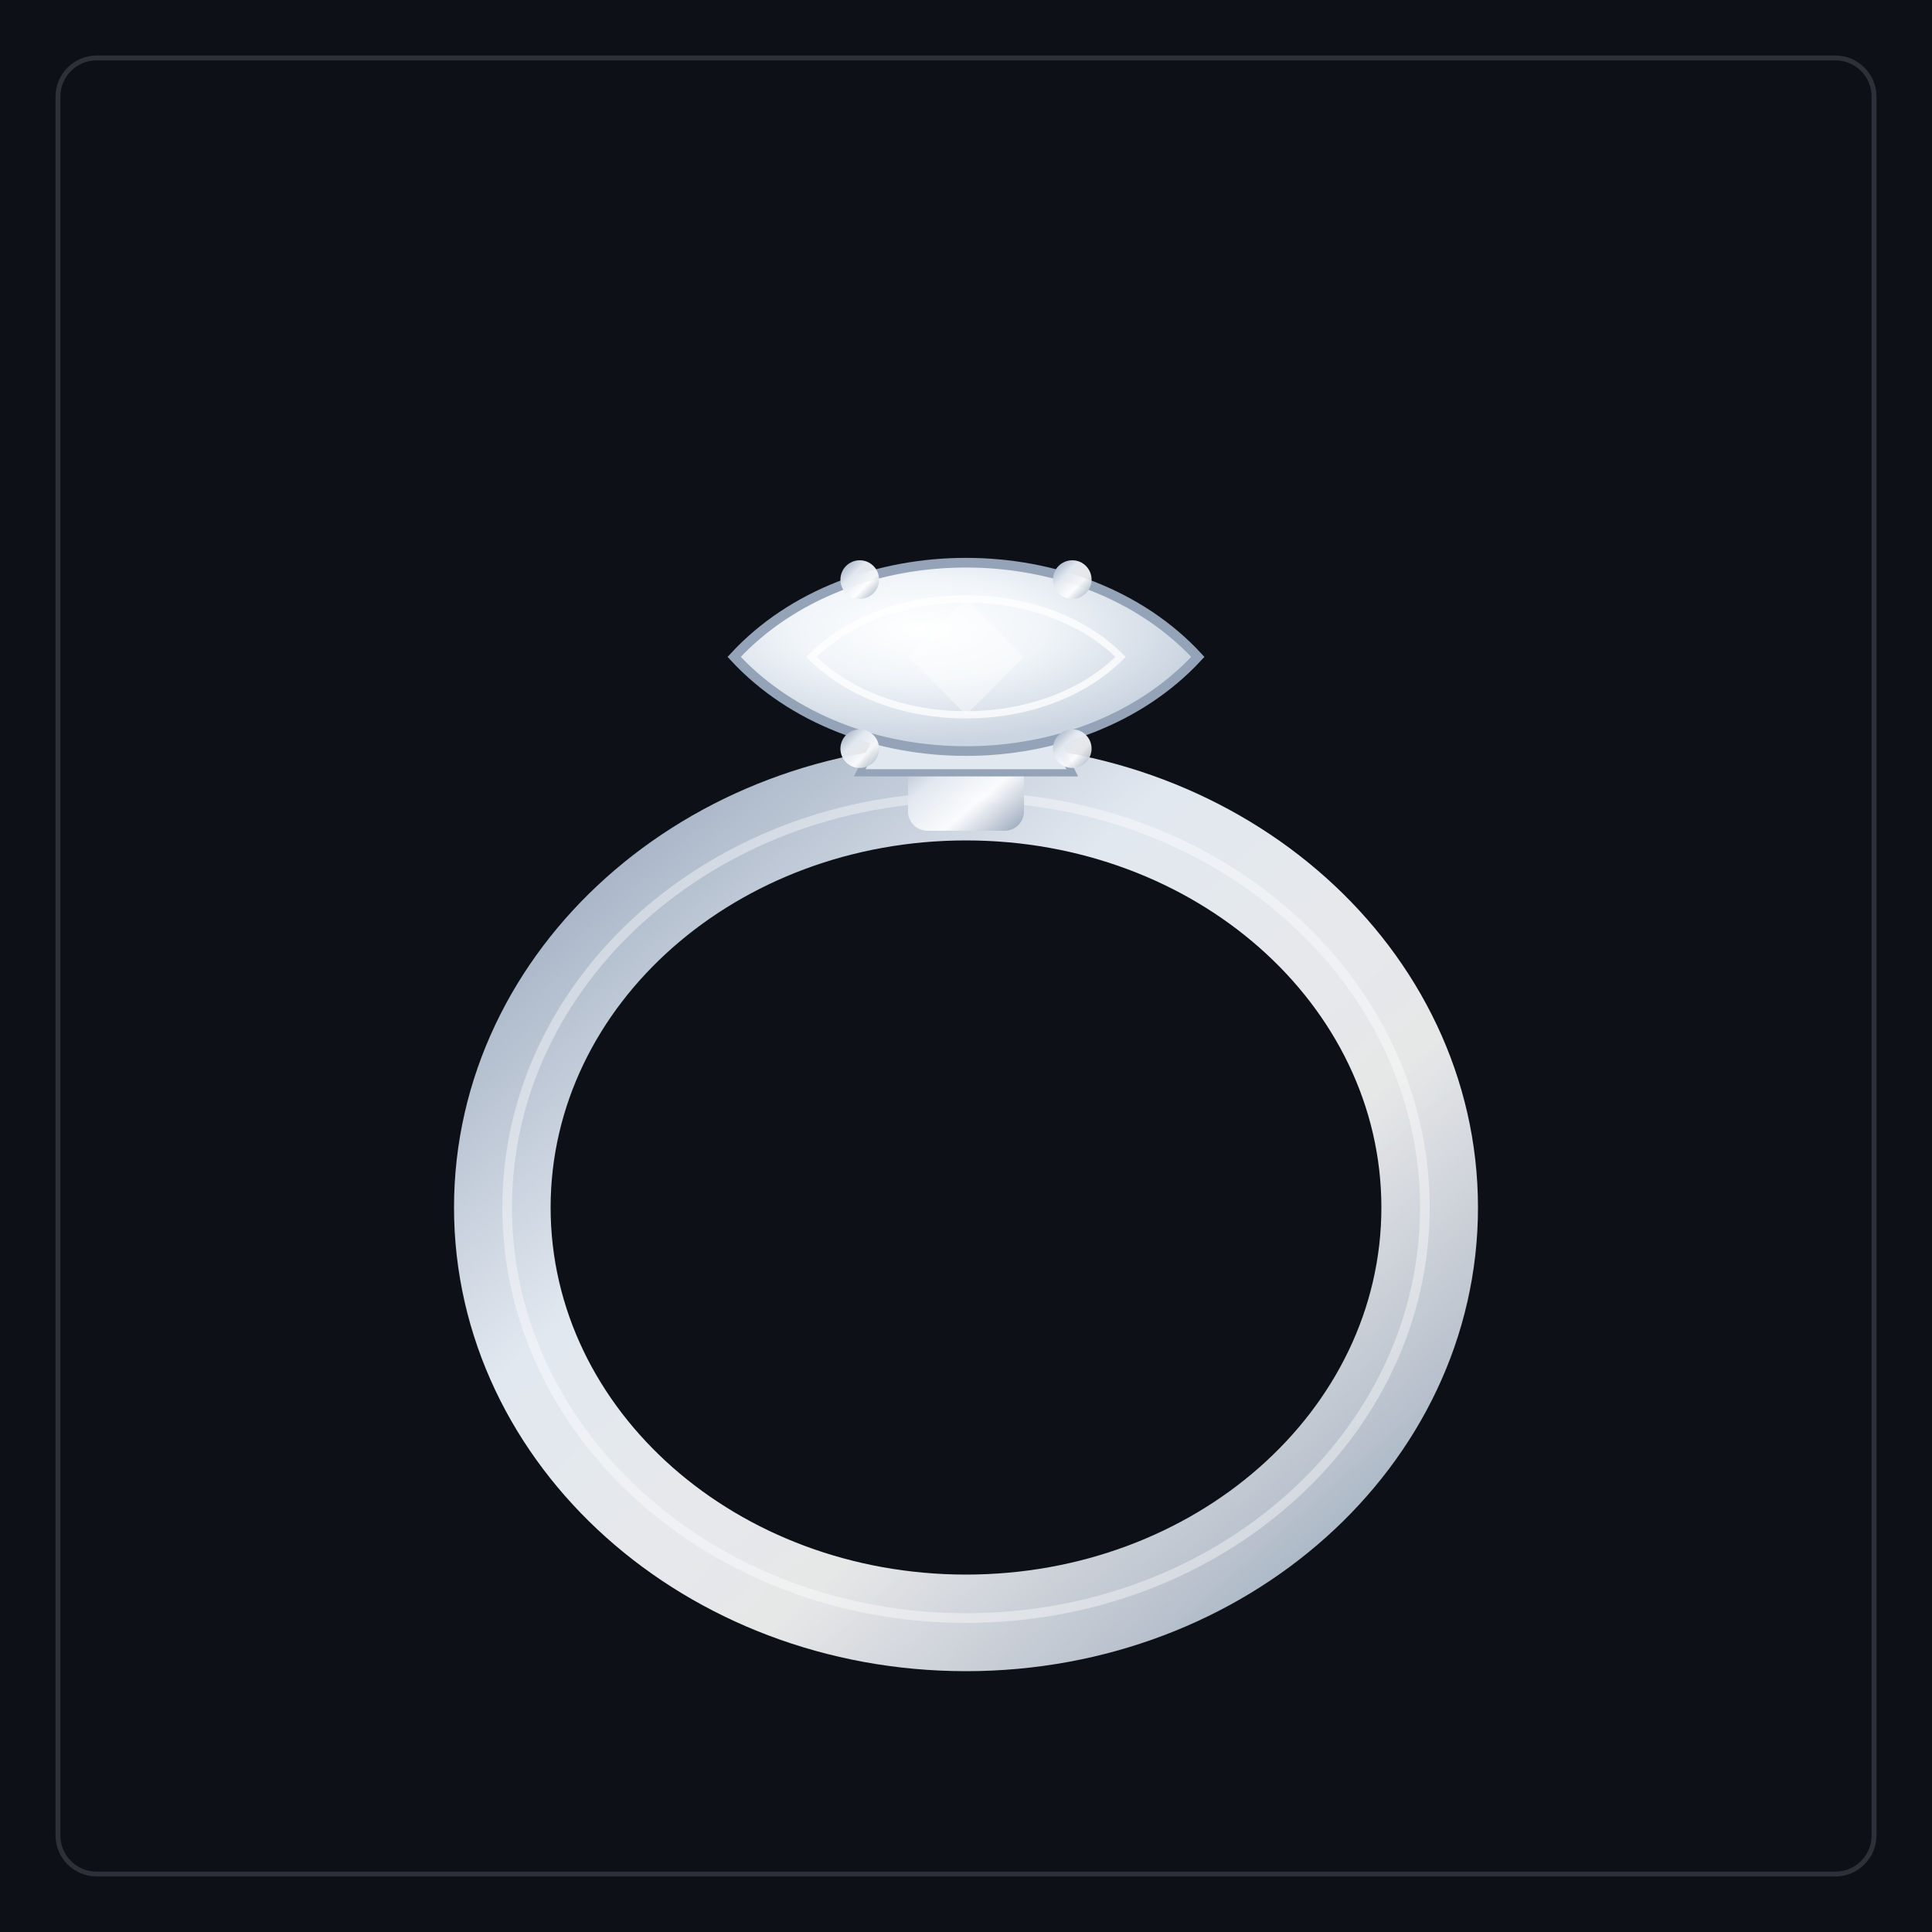
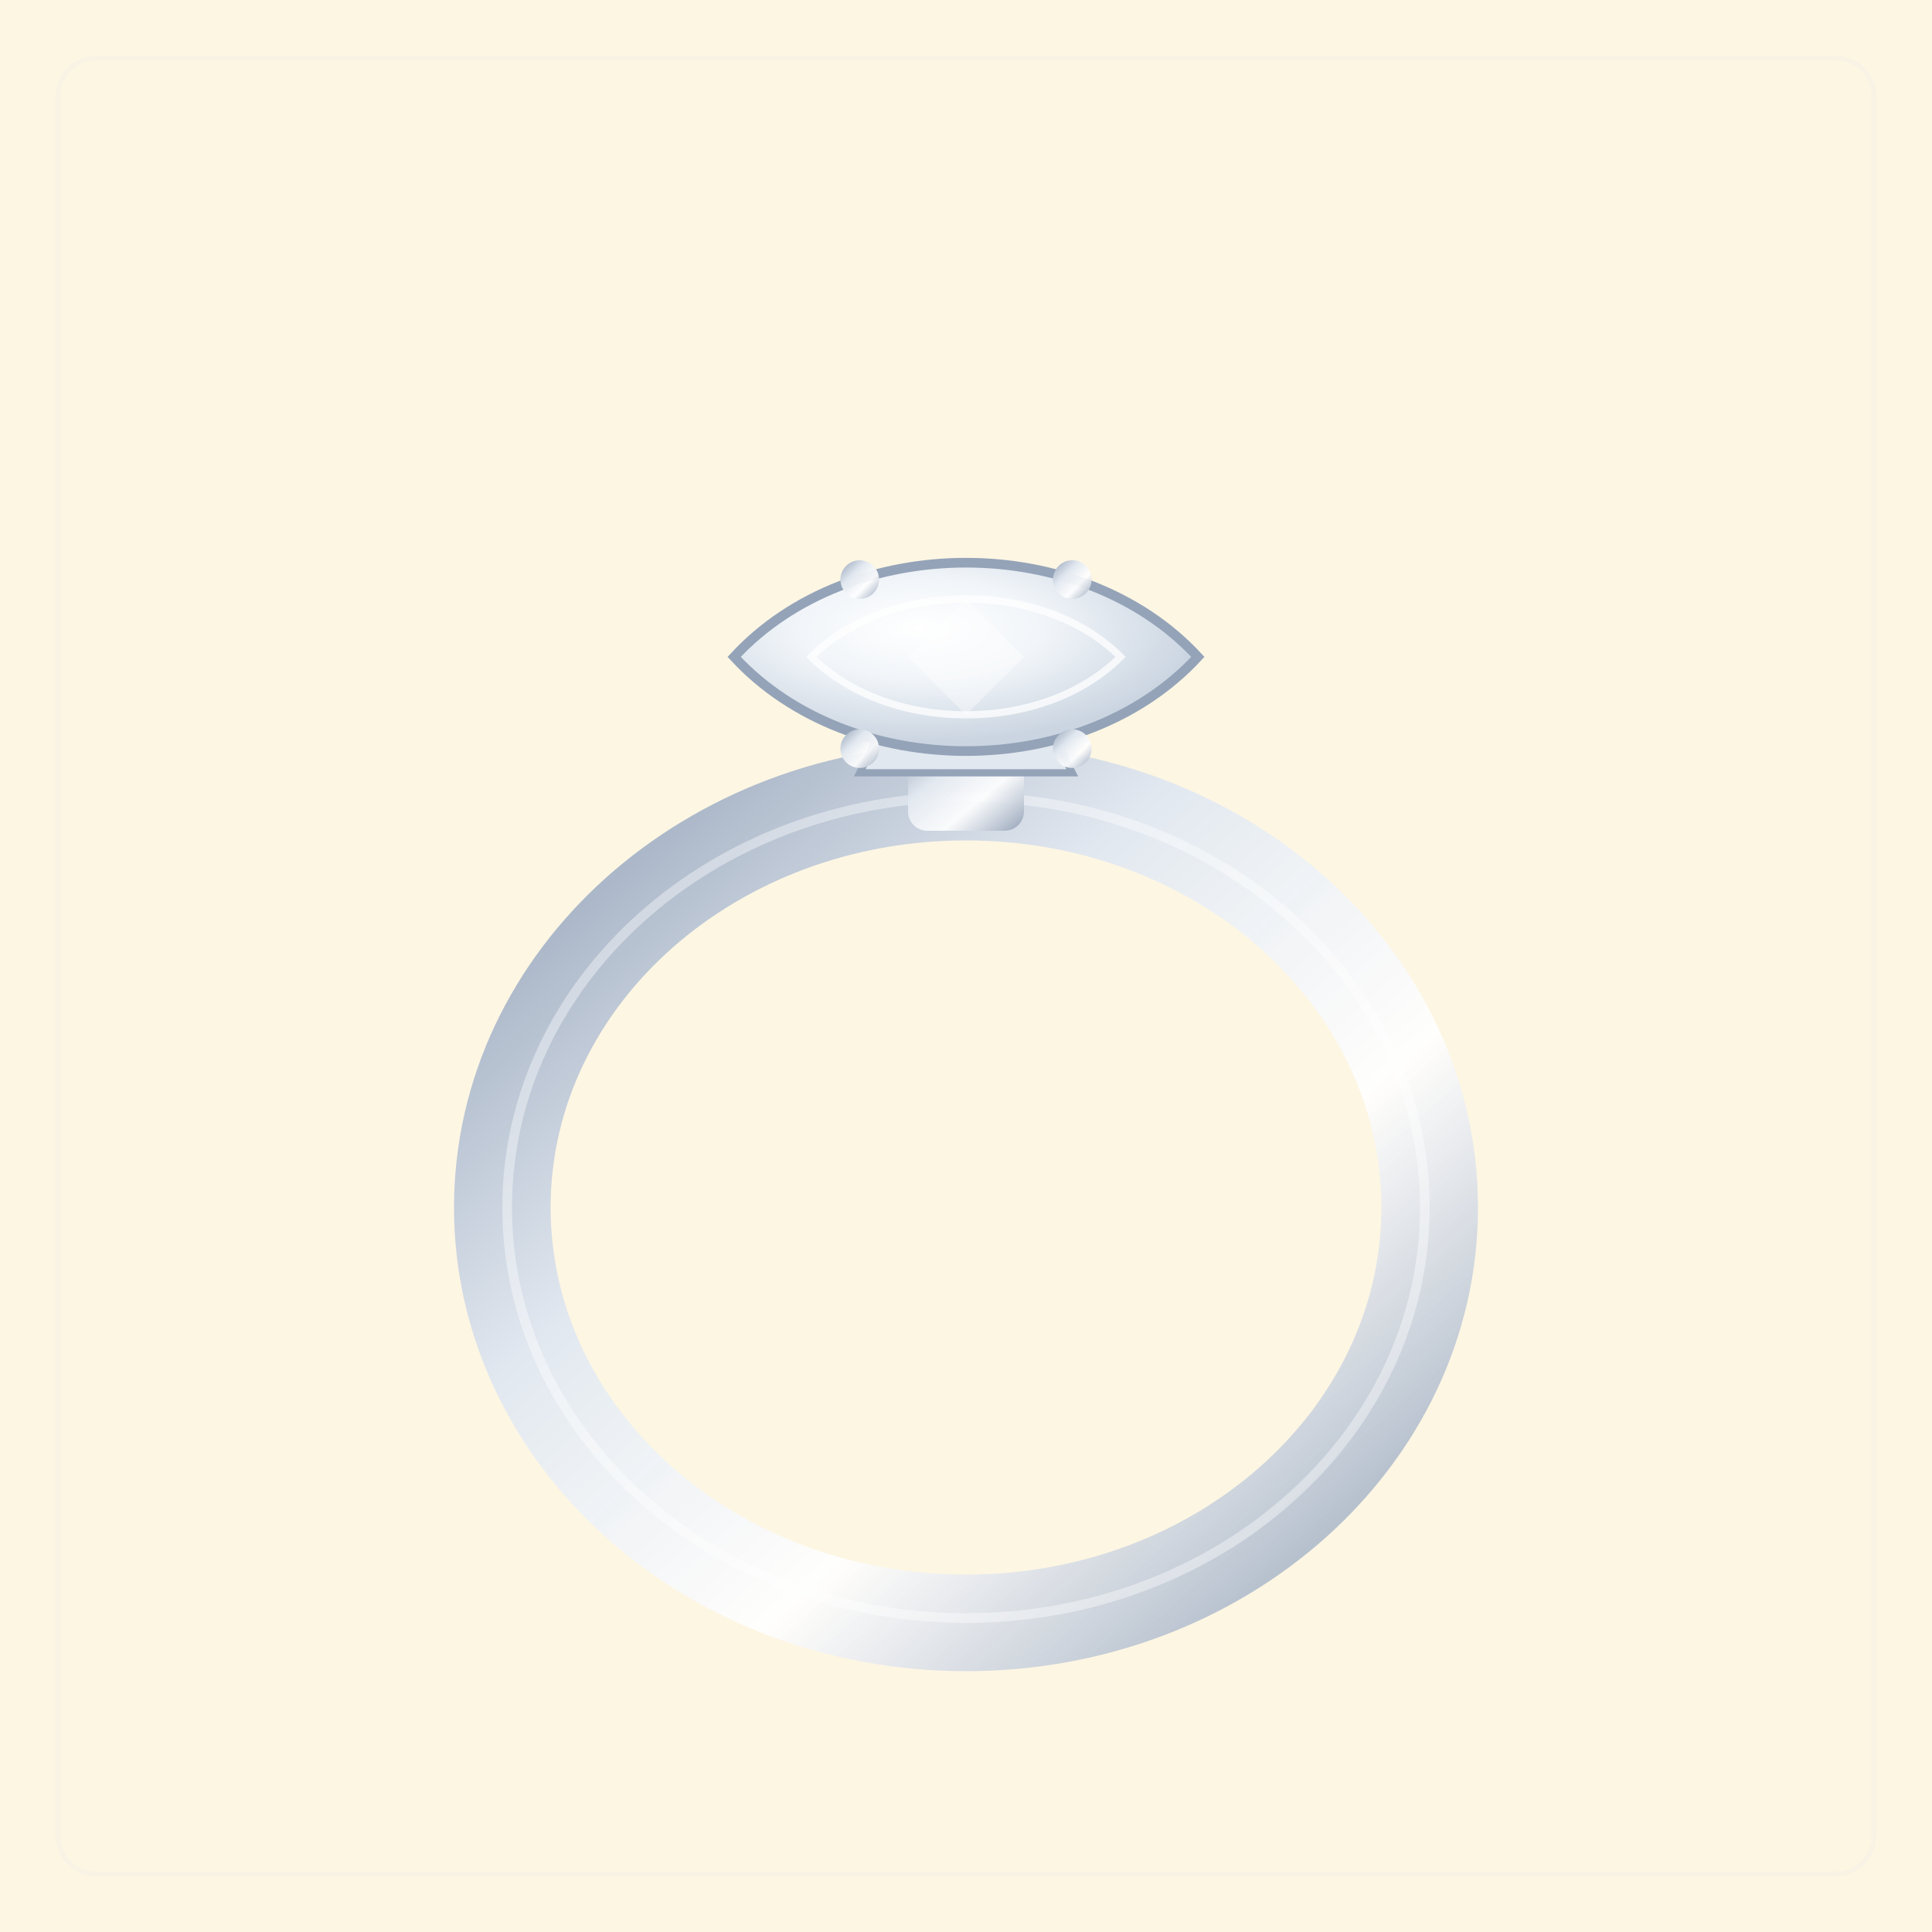
<svg xmlns="http://www.w3.org/2000/svg" viewBox="0 0 400 400" width="100%" height="100%">
-   <rect width="400" height="400" fill="#0d1117" />
+   <rect width="400" height="400" fill="#fdf6e3" />
  <rect x="12" y="12" width="376" height="376" rx="8" fill="none" stroke="#e2e8f0" stroke-opacity="0.15" stroke-width="1" />
  <defs>
    <linearGradient id="bandGrad" x1="0%" y1="0%" x2="100%" y2="100%">
      <stop offset="0%" stop-color="#94a3b8" />
      <stop offset="35%" stop-color="#e2e8f0" />
      <stop offset="65%" stop-color="#ffffff" stop-opacity="0.9" />
      <stop offset="100%" stop-color="#94a3b8" />
    </linearGradient>
    <radialGradient id="gemGrad" cx="40%" cy="35%" r="60%">
      <stop offset="0%" stop-color="#ffffff" />
      <stop offset="45%" stop-color="#f1f5f9" />
      <stop offset="100%" stop-color="#cbd5e1" />
    </radialGradient>
  </defs>
  <g>
    <ellipse cx="200" cy="250" rx="95" ry="85" fill="none" stroke="url(#bandGrad)" stroke-width="22" stroke-linecap="round" />
    <ellipse cx="200" cy="250" rx="95" ry="85" fill="none" stroke="#ffffff" stroke-width="2" opacity="0.4" />
-     <ellipse cx="200" cy="250" rx="84" ry="74" fill="none" stroke="#0d1117" stroke-width="4" />
+     <ellipse cx="200" cy="250" rx="84" ry="74" fill="none" stroke="#fdf6e3" stroke-width="4" />
    <rect x="188" y="152" width="24" height="20" rx="4" fill="url(#bandGrad)" />
    <path d="M178,160 L188,140 L212,140 L222,160 Z" fill="#e2e8f0" stroke="#94a3b8" stroke-width="1.5" />
    <g transform="translate(200, 136)">
      <path d="M-48,0 C-24,-26 24,-26 48,0 C24,26 -24,26 -48,0 Z" fill="url(#gemGrad)" stroke="#94a3b8" stroke-width="2" />
      <path d="M-32,0 C-16,-16 16,-16 32,0 C16,16 -16,16 -32,0 Z" fill="none" stroke="#ffffff" stroke-width="1.5" opacity="0.75" />
      <polygon points="0,-12 12,0 0,12 -12,0" fill="#ffffff" opacity="0.4" />
    </g>
    <circle cx="178" cy="120" r="4" fill="url(#bandGrad)" />
    <circle cx="222" cy="120" r="4" fill="url(#bandGrad)" />
    <circle cx="178" cy="155" r="4" fill="url(#bandGrad)" />
    <circle cx="222" cy="155" r="4" fill="url(#bandGrad)" />
  </g>
</svg>
